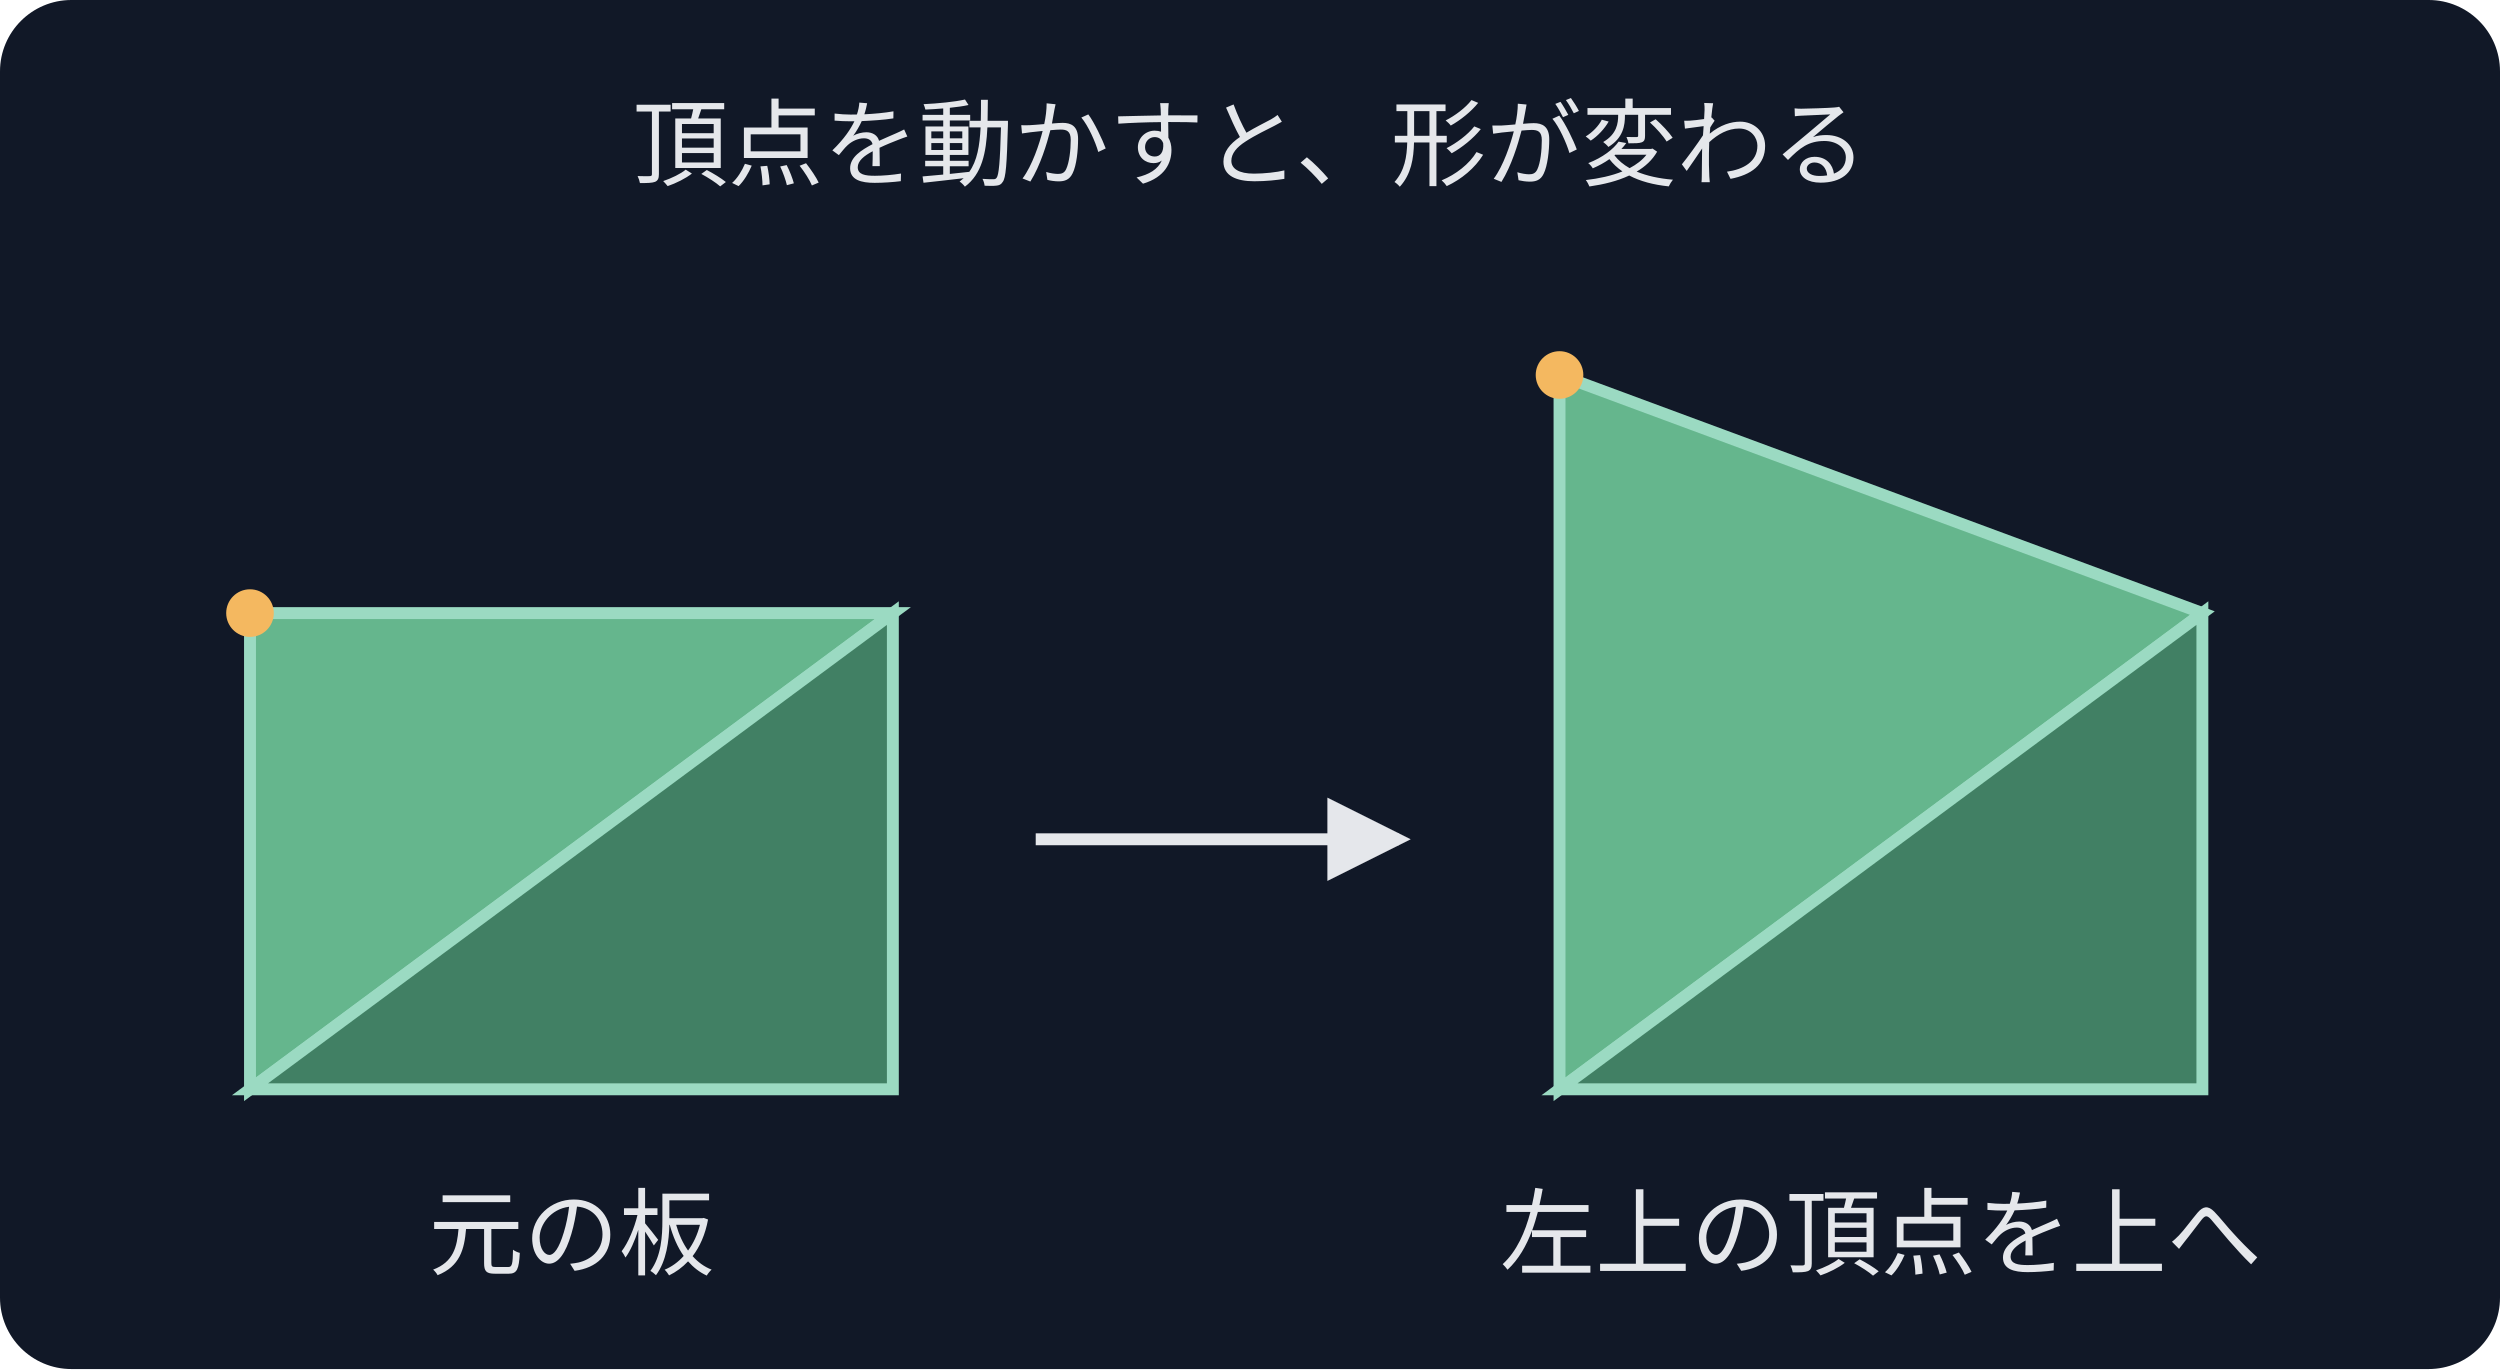
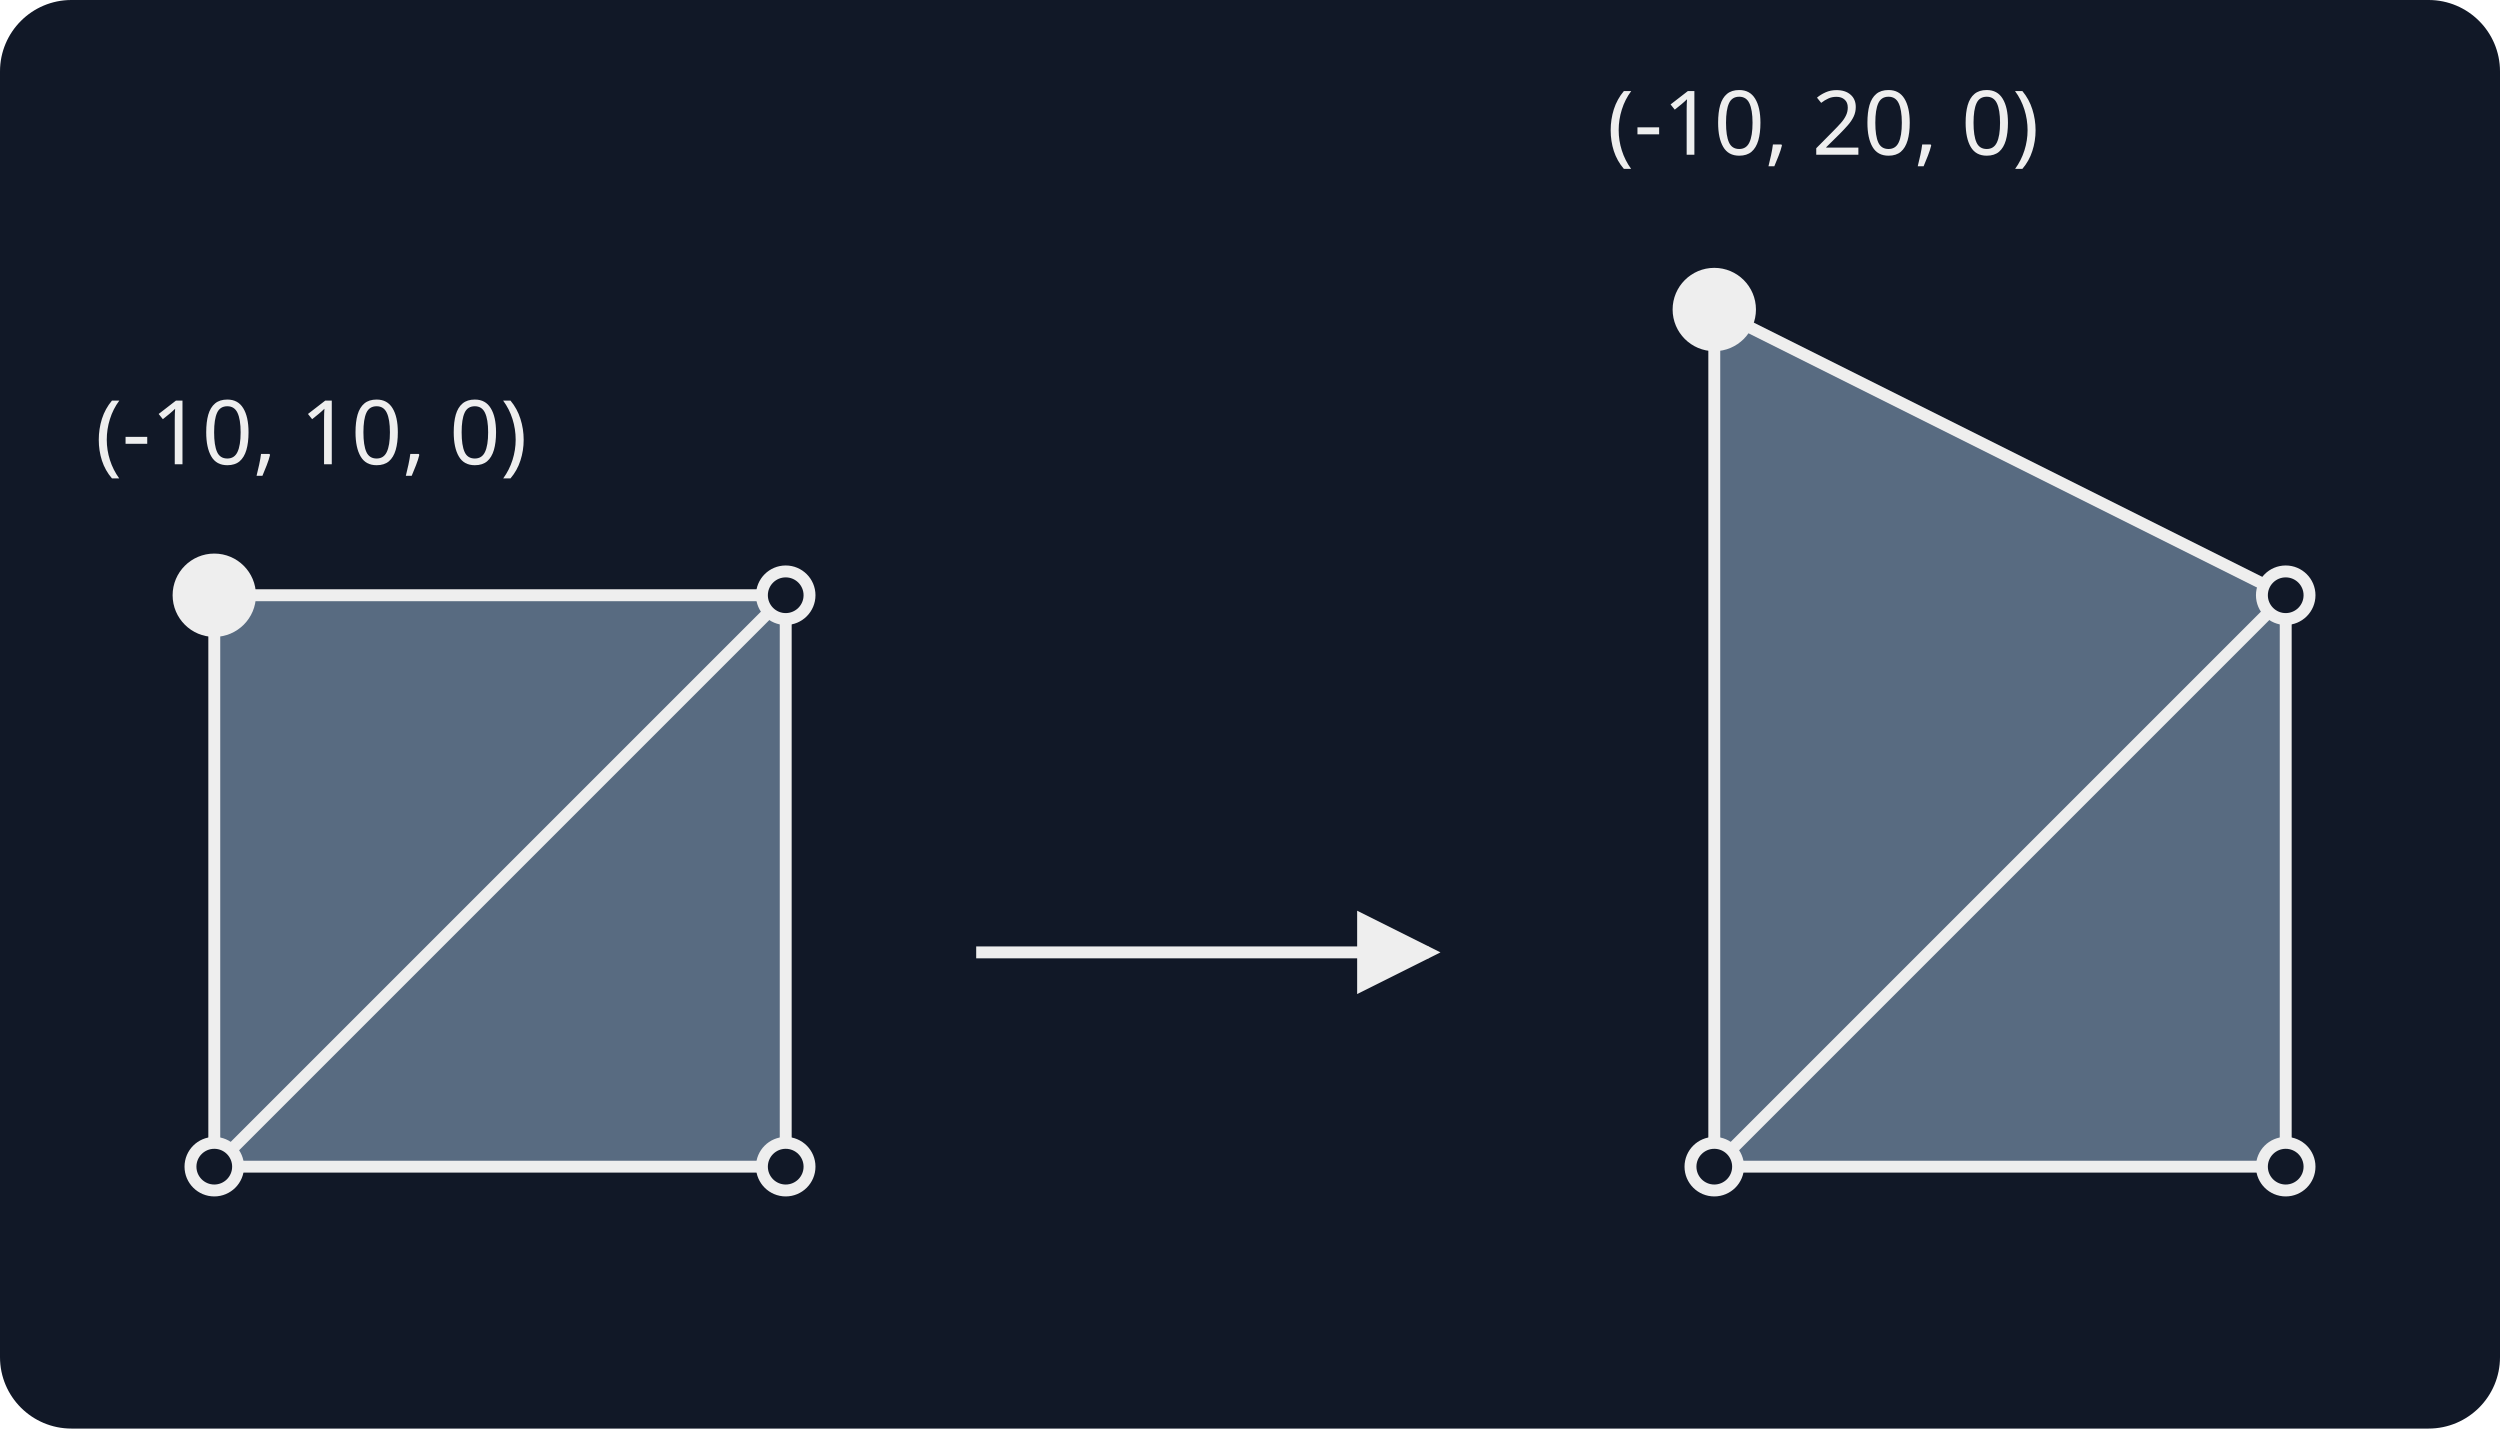
- <svg xmlns="http://www.w3.org/2000/svg" width="420" height="230" viewBox="0 0 420 230" role="img">
+ <svg xmlns="http://www.w3.org/2000/svg" width="420" height="240" viewBox="0 0 420 240" role="img">
  <defs>
    <marker id="arrow" markerWidth="7" markerHeight="7" refX="6" refY="3.5" orient="auto">
-       <path d="M0 0 L7 3.5 L0 7" fill="#e5e7eb" />
+       <path d="M0 0 L7 3.5 L0 7" fill="#eeeeee" />
    </marker>
  </defs>
-   <rect width="420" height="230" rx="12" fill="#111827" />
-   <g font-family="system-ui, sans-serif" fill="#e5e7eb" font-size="16" text-anchor="middle">
-     <text x="210" y="30">頂点を動かすと、形が変わる</text>
-     <g stroke="#9bdac2" stroke-width="2">
-       <path d="M42 103 H150 L42 183 Z" fill="#65b68d" />
-       <path d="M150 103 V183 H42 Z" fill="#418064" />
-       <path d="M262 63 L370 103 L262 183 Z" fill="#65b68d" />
-       <path d="M370 103 V183 H262 Z" fill="#418064" />
-     </g>
-     <g fill="#f4b860">
-       <circle cx="42" cy="103" r="4" />
-       <circle cx="262" cy="63" r="4" />
-     </g>
-     <path d="M174 141 H235" fill="none" stroke="#e5e7eb" stroke-width="2" marker-end="url(#arrow)" />
-     <text x="96" y="213">元の板</text>
-     <text x="316" y="213">左上の頂点を上へ</text>
+   <rect width="420" height="240" rx="12" fill="#111827" />
+   <g fill="#586b81" stroke="#eeeeee" stroke-width="2" stroke-linejoin="round">
+     <path d="M36 100 H132 V196 H36 Z" />
+     <path d="M288 52 L384 100 V196 H288 Z" />
+   </g>
+   <g fill="none" stroke="#eeeeee" stroke-width="2">
+     <path d="M132 100 L36 196 M384 100 L288 196" />
+     <path d="M164 160 H240" marker-end="url(#arrow)" />
+   </g>
+   <g fill="#111827" stroke="#eeeeee" stroke-width="2">
+     <circle cx="132" cy="100" r="4" />
+     <circle cx="36" cy="196" r="4" />
+     <circle cx="132" cy="196" r="4" />
+     <circle cx="384" cy="100" r="4" />
+     <circle cx="288" cy="196" r="4" />
+     <circle cx="384" cy="196" r="4" />
+   </g>
+   <g fill="#eeeeee">
+     <circle cx="36" cy="100" r="7" />
+     <circle cx="288" cy="52" r="7" />
+   </g>
+   <g fill="#eeeeee" font-family="system-ui, sans-serif" font-size="15">
+     <text x="16" y="78">(-10, 10, 0)</text>
+     <text x="270" y="26">(-10, 20, 0)</text>
  </g>
</svg>
